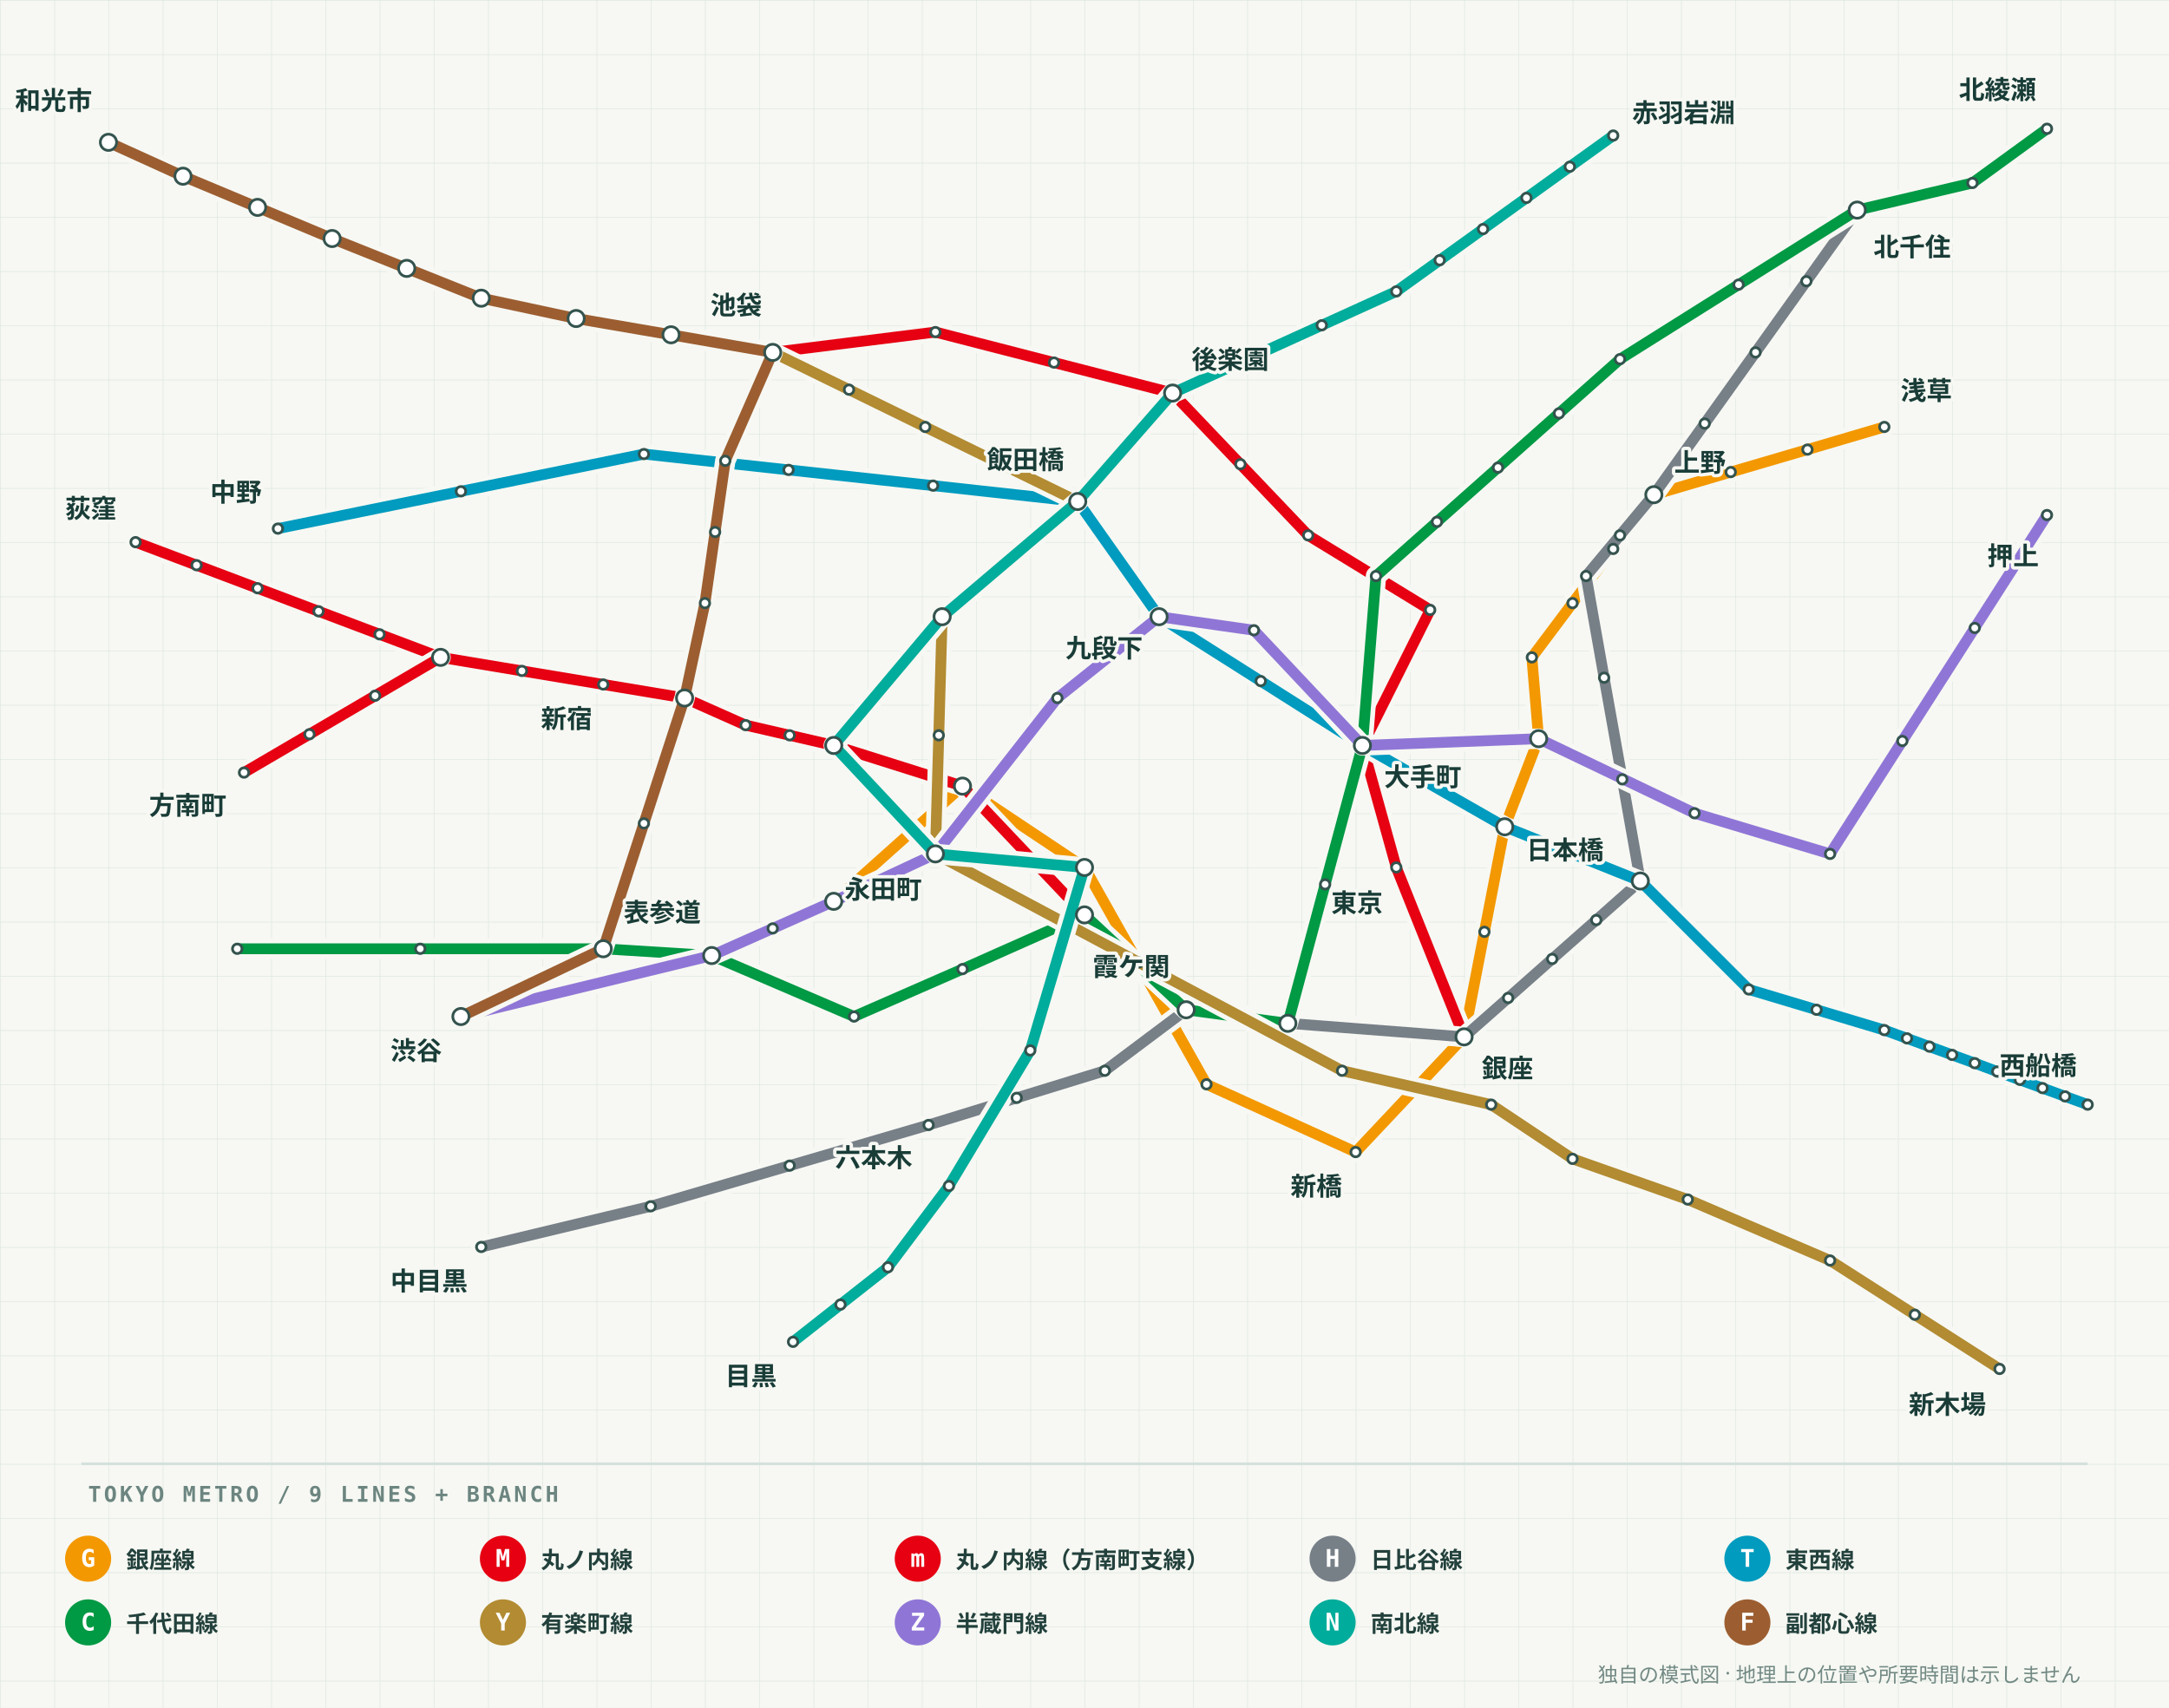
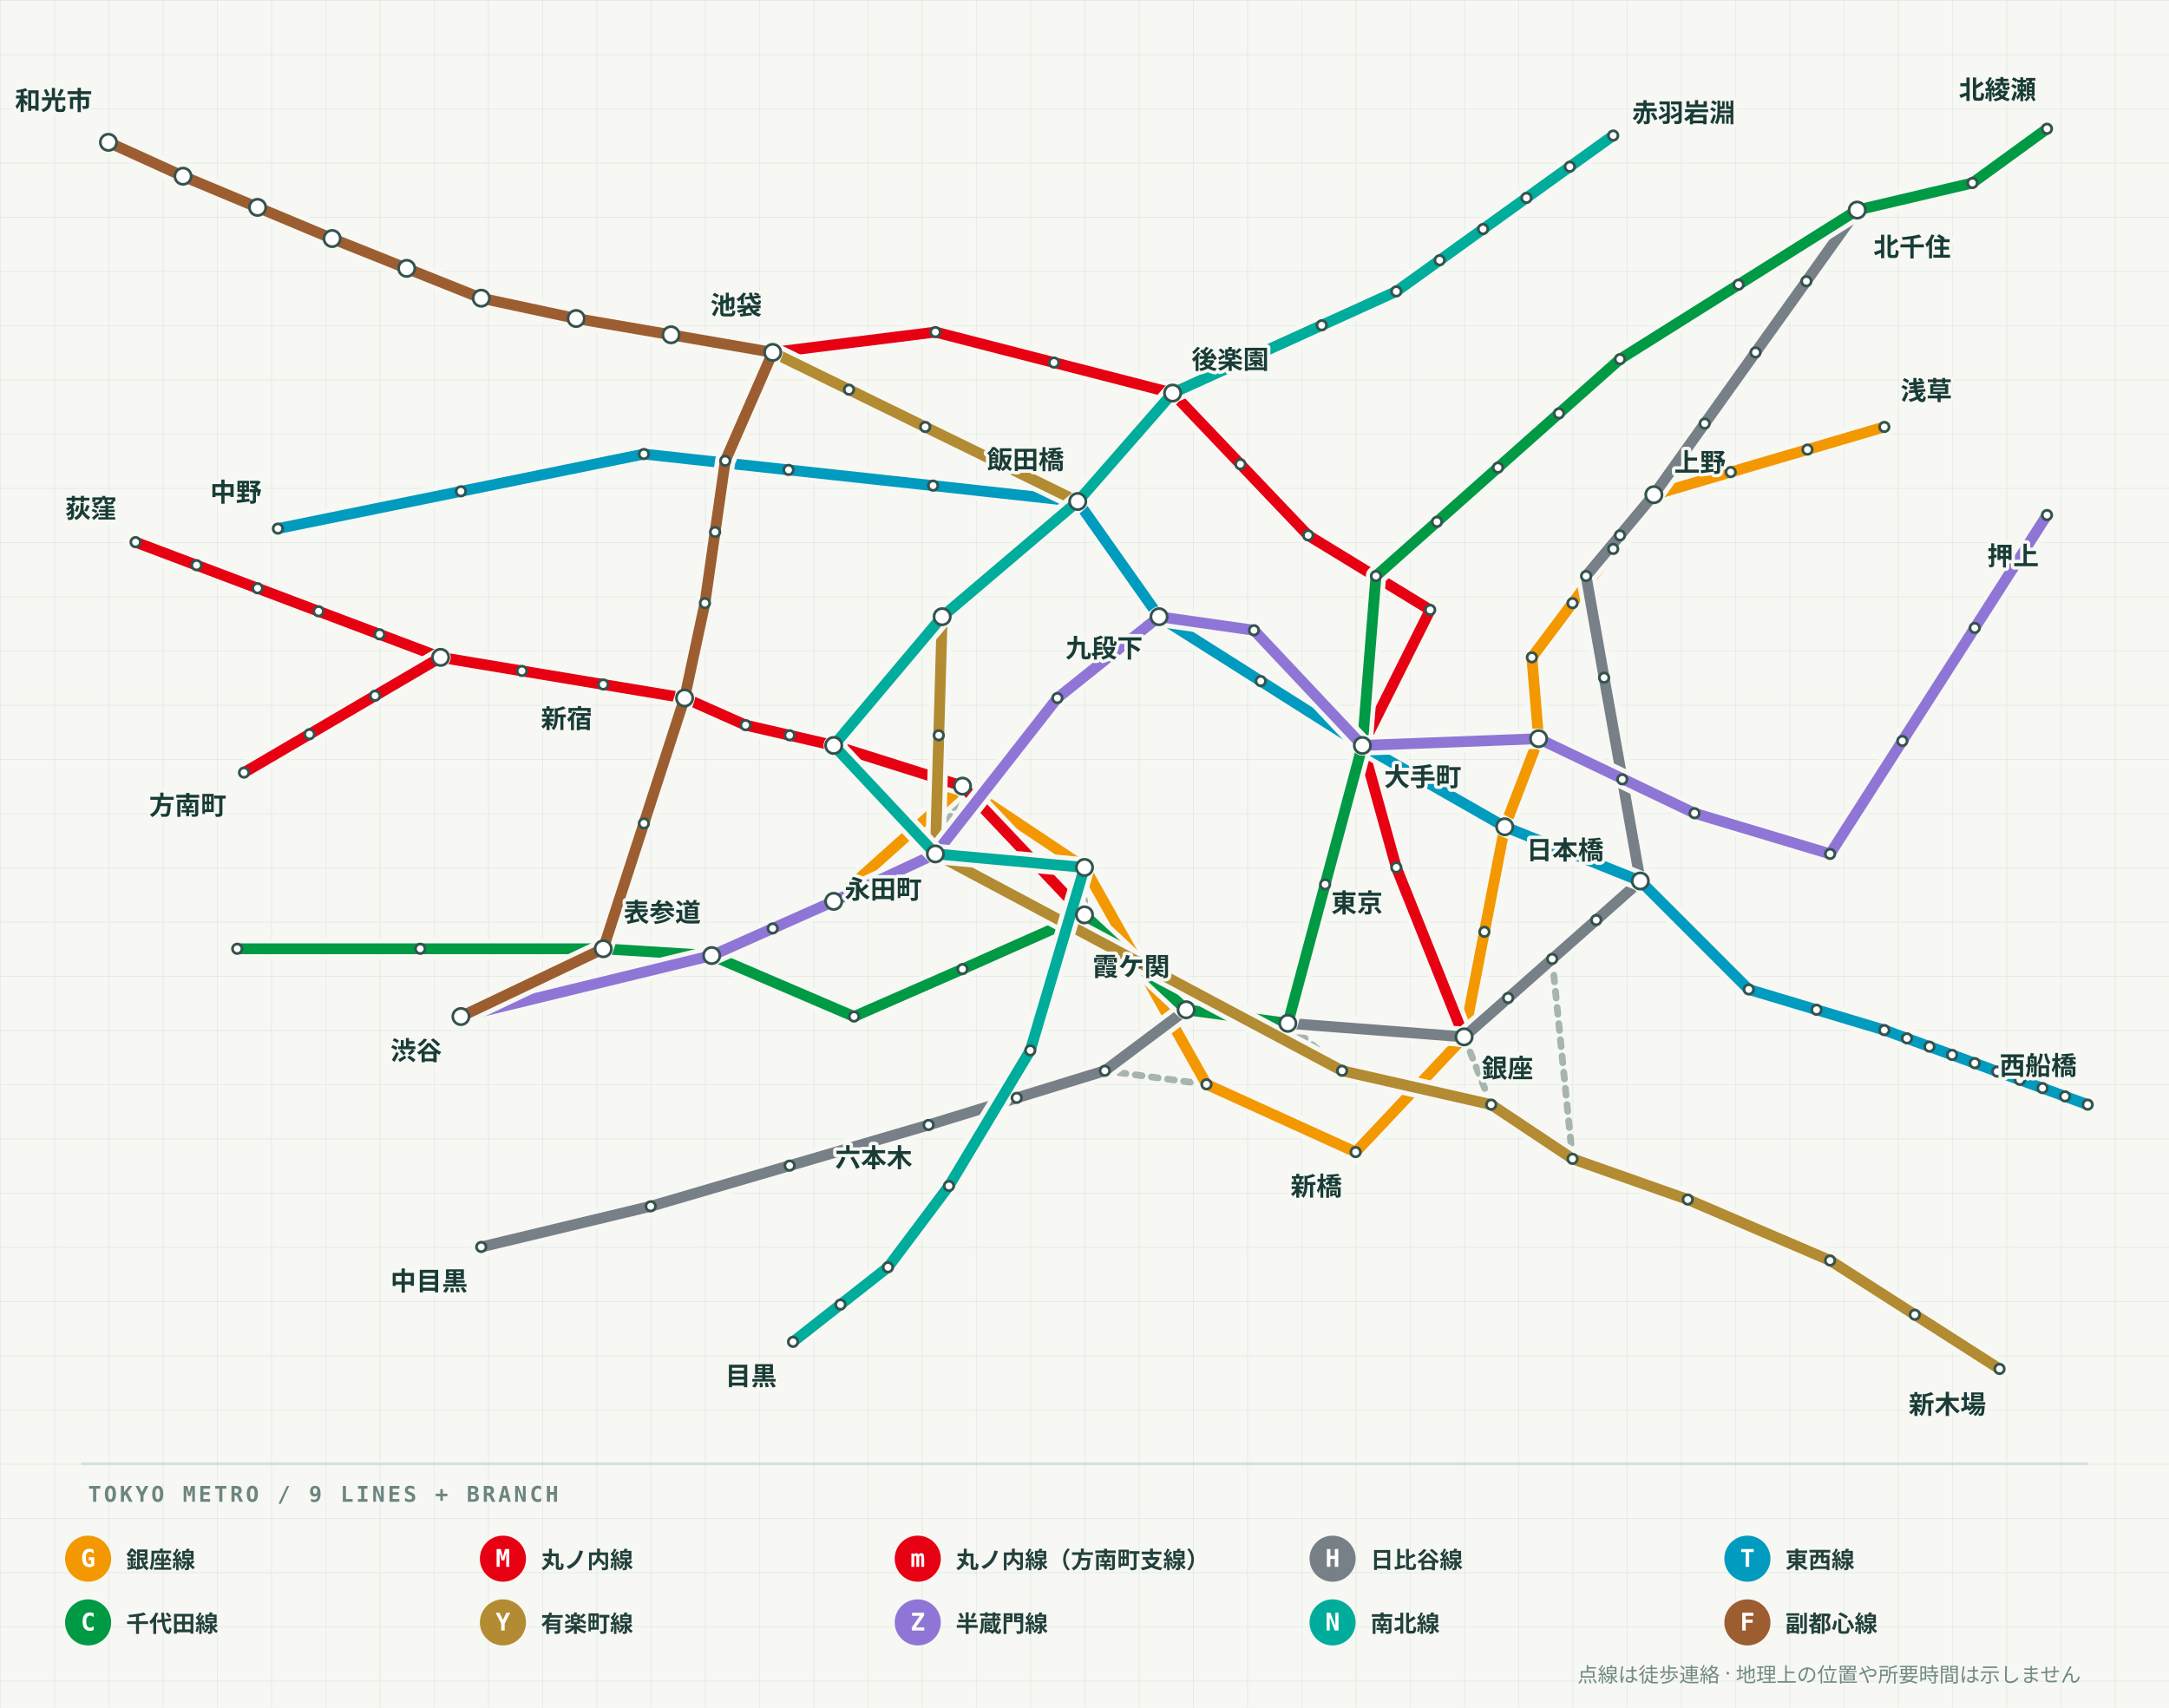
<svg xmlns="http://www.w3.org/2000/svg" class="network-svg" viewBox="0 0 1600 1260" role="img" aria-label="東京メトロ全9路線の独自模式図。各路線の駅順と主な接続駅を示します">
  <style>
.network-route{fill:none;stroke-linecap:round;stroke-linejoin:round}
.route-casing{stroke:#f7f8f3;stroke-width:15}
.route-color{stroke-width:8;fill:none}
.network-station circle{fill:#fff;stroke:#34534e;stroke-width:2}
+ .transfer-walk{fill:none;stroke:#7b918c;stroke-width:5;stroke-dasharray:5 7;stroke-linecap:round;opacity:.65}
.network-label{font:700 19px sans-serif;fill:#193c37;paint-order:stroke;stroke:#f7f8f3;stroke-width:5;stroke-linejoin:round}
.network-legend .legend-heading{font:700 16px monospace;letter-spacing:2px;fill:#6c8580}
.network-legend .legend-code{font:700 18px monospace;fill:#fff}
.network-legend .legend-name{font:700 17px sans-serif;fill:#23413c}
.network-legend .legend-note{font:500 15px sans-serif;fill:#728984}
</style>
  <defs>
    <pattern id="map-grid" width="40" height="40" patternUnits="userSpaceOnUse">
      <path d="M40 0H0V40" fill="none" stroke="#dbe5e1" stroke-width=".8" />
    </pattern>
  </defs>
  <rect width="1600" height="1260" fill="#f7f8f3" />
  <rect width="1600" height="1260" fill="url(#map-grid)" />
+   <path class="transfer-walk" d="M800 640L800 675" />
+   <path class="transfer-walk" d="M710 580L690 630" />
+   <path class="transfer-walk" d="M950 755L990 790" />
+   <path class="transfer-walk" d="M1080 765L1100 815" />
+   <path class="transfer-walk" d="M1145 707.5L1160 855" />
+   <path class="transfer-walk" d="M1190 405L1195 395" />
+   <path class="transfer-walk" d="M1055 450L1015 425" />
+   <path class="transfer-walk" d="M890 800L815 790" />
  <g class="network-route" data-route="G">
    <path class="route-casing" d="M340 750 L525 705 L570 685 L615 665 L710 580 L800 640 L890 800 L1000 850 L1080 765 L1095 687.5 L1110 610 L1135 545 L1130 485 L1160 445 L1190 405 L1220 365 L1276.7 348.3 L1333.3 331.7 L1390 315" />
    <path class="route-color" d="M340 750 L525 705 L570 685 L615 665 L710 580 L800 640 L890 800 L1000 850 L1080 765 L1095 687.5 L1110 610 L1135 545 L1130 485 L1160 445 L1190 405 L1220 365 L1276.7 348.3 L1333.3 331.7 L1390 315" stroke="#f39800" />
  </g>
  <g class="network-route" data-route="M">
    <path class="route-casing" d="M100 400 L145 417 L190 434 L235 451 L280 468 L325 485 L385 495 L445 505 L505 515 L550 535 L582.5 542.5 L615 550 L710 580 L800 675 L875 745 L1080 765 L1030 640 L1005 550 L1055 450 L965 395 L915 342.5 L865 290 L777.5 267.5 L690 245 L570 260" />
    <path class="route-color" d="M100 400 L145 417 L190 434 L235 451 L280 468 L325 485 L385 495 L445 505 L505 515 L550 535 L582.5 542.5 L615 550 L710 580 L800 675 L875 745 L1080 765 L1030 640 L1005 550 L1055 450 L965 395 L915 342.5 L865 290 L777.5 267.5 L690 245 L570 260" stroke="#e60012" />
  </g>
  <g class="network-route" data-route="Mb">
    <path class="route-casing" d="M180 570 L228.3 541.7 L276.7 513.3 L325 485" />
    <path class="route-color" d="M180 570 L228.3 541.7 L276.7 513.3 L325 485" stroke="#e60012" />
  </g>
  <g class="network-route" data-route="H">
    <path class="route-casing" d="M355 920 L480 890 L582.5 860 L685 830 L750 810 L815 790 L875 745 L950 755 L1080 765 L1112.5 736.3 L1145 707.5 L1177.5 678.8 L1210 650 L1196.7 575 L1183.3 500 L1170 425 L1195 395 L1220 365 L1257.5 312.5 L1295 260 L1332.5 207.5 L1370 155" />
    <path class="route-color" d="M355 920 L480 890 L582.5 860 L685 830 L750 810 L815 790 L875 745 L950 755 L1080 765 L1112.5 736.3 L1145 707.5 L1177.5 678.8 L1210 650 L1196.7 575 L1183.3 500 L1170 425 L1195 395 L1220 365 L1257.5 312.5 L1295 260 L1332.5 207.5 L1370 155" stroke="#777f87" />
  </g>
  <g class="network-route" data-route="T">
    <path class="route-casing" d="M205 390 L340 362.5 L475 335 L581.7 346.7 L688.3 358.3 L795 370 L855 455 L930 502.5 L1005 550 L1110 610 L1210 650 L1290 730 L1340 745 L1390 760 L1406.7 766.1 L1423.3 772.2 L1440 778.3 L1456.7 784.4 L1473.3 790.6 L1490 796.7 L1506.7 802.8 L1523.3 808.9 L1540 815" />
    <path class="route-color" d="M205 390 L340 362.5 L475 335 L581.7 346.7 L688.3 358.3 L795 370 L855 455 L930 502.5 L1005 550 L1110 610 L1210 650 L1290 730 L1340 745 L1390 760 L1406.7 766.1 L1423.3 772.2 L1440 778.3 L1456.7 784.4 L1473.3 790.6 L1490 796.7 L1506.7 802.8 L1523.3 808.9 L1540 815" stroke="#009bbf" />
  </g>
  <g class="network-route" data-route="C">
    <path class="route-casing" d="M175 700 L310 700 L445 700 L525 705 L630 750 L710 715 L800 675 L875 745 L950 755 L977.5 652.5 L1005 550 L1015 425 L1060 385 L1105 345 L1150 305 L1195 265 L1282.5 210 L1370 155 L1455 135 L1510 95" />
    <path class="route-color" d="M175 700 L310 700 L445 700 L525 705 L630 750 L710 715 L800 675 L875 745 L950 755 L977.5 652.5 L1005 550 L1015 425 L1060 385 L1105 345 L1150 305 L1195 265 L1282.5 210 L1370 155 L1455 135 L1510 95" stroke="#009944" />
  </g>
  <g class="network-route" data-route="Y">
    <path class="route-casing" d="M80 105 L135 130 L190 153 L245 176 L300 198 L355 220 L425 235 L495 247 L570 260 L626.3 287.5 L682.5 315 L738.8 342.5 L795 370 L695 455 L692.5 542.5 L690 630 L840 710 L990 790 L1100 815 L1160 855 L1245 885 L1350 930 L1412.5 970 L1475 1010" />
    <path class="route-color" d="M80 105 L135 130 L190 153 L245 176 L300 198 L355 220 L425 235 L495 247 L570 260 L626.3 287.5 L682.5 315 L738.8 342.5 L795 370 L695 455 L692.5 542.5 L690 630 L840 710 L990 790 L1100 815 L1160 855 L1245 885 L1350 930 L1412.5 970 L1475 1010" stroke="#b28b32" />
  </g>
  <g class="network-route" data-route="Z">
    <path class="route-casing" d="M340 750 L525 705 L615 665 L690 630 L780 515 L855 455 L925 465 L1005 550 L1135 545 L1250 600 L1350 630 L1403.3 546.7 L1456.7 463.3 L1510 380" />
    <path class="route-color" d="M340 750 L525 705 L615 665 L690 630 L780 515 L855 455 L925 465 L1005 550 L1135 545 L1250 600 L1350 630 L1403.3 546.7 L1456.7 463.3 L1510 380" stroke="#8f76d6" />
  </g>
  <g class="network-route" data-route="N">
    <path class="route-casing" d="M585 990 L620 962.5 L655 935 L700 875 L760 775 L800 640 L690 630 L615 550 L695 455 L795 370 L865 290 L920 265 L975 240 L1030 215 L1062 192 L1094 169 L1126 146 L1158 123 L1190 100" />
    <path class="route-color" d="M585 990 L620 962.5 L655 935 L700 875 L760 775 L800 640 L690 630 L615 550 L695 455 L795 370 L865 290 L920 265 L975 240 L1030 215 L1062 192 L1094 169 L1126 146 L1158 123 L1190 100" stroke="#00ac9b" />
  </g>
  <g class="network-route" data-route="F">
    <path class="route-casing" d="M80 105 L135 130 L190 153 L245 176 L300 198 L355 220 L425 235 L495 247 L570 260 L535 340 L527.5 392.5 L520 445 L505 515 L475 607.5 L445 700 L340 750" />
    <path class="route-color" d="M80 105 L135 130 L190 153 L245 176 L300 198 L355 220 L425 235 L495 247 L570 260 L535 340 L527.5 392.5 L520 445 L505 515 L475 607.5 L445 700 L340 750" stroke="#9c5e31" />
  </g>
  <g class="network-station" transform="translate(340 750)">
    <circle r="6" />
  </g>
  <g class="network-station" transform="translate(525 705)">
    <circle r="6" />
  </g>
  <g class="network-station" transform="translate(570 685)">
    <circle r="3.5" />
  </g>
  <g class="network-station" transform="translate(615 665)">
    <circle r="6" />
  </g>
  <g class="network-station" transform="translate(710 580)">
    <circle r="6" />
  </g>
  <g class="network-station" transform="translate(800 640)">
    <circle r="6" />
  </g>
  <g class="network-station" transform="translate(890 800)">
    <circle r="3.5" />
  </g>
  <g class="network-station" transform="translate(1000 850)">
    <circle r="3.5" />
  </g>
  <g class="network-station" transform="translate(1080 765)">
    <circle r="6" />
  </g>
  <g class="network-station" transform="translate(1095 687.5)">
    <circle r="3.5" />
  </g>
  <g class="network-station" transform="translate(1110 610)">
    <circle r="6" />
  </g>
  <g class="network-station" transform="translate(1135 545)">
    <circle r="6" />
  </g>
  <g class="network-station" transform="translate(1130 485)">
    <circle r="3.5" />
  </g>
  <g class="network-station" transform="translate(1160 445)">
    <circle r="3.5" />
  </g>
  <g class="network-station" transform="translate(1190 405)">
    <circle r="3.5" />
  </g>
  <g class="network-station" transform="translate(1220 365)">
    <circle r="6" />
  </g>
  <g class="network-station" transform="translate(1276.7 348.3)">
    <circle r="3.5" />
  </g>
  <g class="network-station" transform="translate(1333.3 331.7)">
    <circle r="3.5" />
  </g>
  <g class="network-station" transform="translate(1390 315)">
    <circle r="3.5" />
  </g>
  <g class="network-station" transform="translate(100 400)">
    <circle r="3.5" />
  </g>
  <g class="network-station" transform="translate(145 417)">
    <circle r="3.5" />
  </g>
  <g class="network-station" transform="translate(190 434)">
    <circle r="3.5" />
  </g>
  <g class="network-station" transform="translate(235 451)">
    <circle r="3.5" />
  </g>
  <g class="network-station" transform="translate(280 468)">
    <circle r="3.5" />
  </g>
  <g class="network-station" transform="translate(325 485)">
    <circle r="6" />
  </g>
  <g class="network-station" transform="translate(385 495)">
    <circle r="3.5" />
  </g>
  <g class="network-station" transform="translate(445 505)">
    <circle r="3.5" />
  </g>
  <g class="network-station" transform="translate(505 515)">
    <circle r="6" />
  </g>
  <g class="network-station" transform="translate(550 535)">
    <circle r="3.5" />
  </g>
  <g class="network-station" transform="translate(582.5 542.5)">
    <circle r="3.5" />
  </g>
  <g class="network-station" transform="translate(615 550)">
    <circle r="6" />
  </g>
  <g class="network-station" transform="translate(800 675)">
    <circle r="6" />
  </g>
  <g class="network-station" transform="translate(875 745)">
    <circle r="6" />
  </g>
  <g class="network-station" transform="translate(1030 640)">
    <circle r="3.5" />
  </g>
  <g class="network-station" transform="translate(1005 550)">
    <circle r="6" />
  </g>
  <g class="network-station" transform="translate(1055 450)">
    <circle r="3.5" />
  </g>
  <g class="network-station" transform="translate(965 395)">
    <circle r="3.5" />
  </g>
  <g class="network-station" transform="translate(915 342.5)">
    <circle r="3.5" />
  </g>
  <g class="network-station" transform="translate(865 290)">
    <circle r="6" />
  </g>
  <g class="network-station" transform="translate(777.5 267.5)">
    <circle r="3.5" />
  </g>
  <g class="network-station" transform="translate(690 245)">
    <circle r="3.5" />
  </g>
  <g class="network-station" transform="translate(570 260)">
    <circle r="6" />
  </g>
  <g class="network-station" transform="translate(180 570)">
    <circle r="3.5" />
  </g>
  <g class="network-station" transform="translate(228.3 541.7)">
    <circle r="3.5" />
  </g>
  <g class="network-station" transform="translate(276.7 513.3)">
    <circle r="3.5" />
  </g>
  <g class="network-station" transform="translate(355 920)">
    <circle r="3.5" />
  </g>
  <g class="network-station" transform="translate(480 890)">
    <circle r="3.5" />
  </g>
  <g class="network-station" transform="translate(582.5 860)">
    <circle r="3.5" />
  </g>
  <g class="network-station" transform="translate(685 830)">
    <circle r="3.5" />
  </g>
  <g class="network-station" transform="translate(750 810)">
    <circle r="3.5" />
  </g>
  <g class="network-station" transform="translate(815 790)">
    <circle r="3.5" />
  </g>
  <g class="network-station" transform="translate(950 755)">
    <circle r="6" />
  </g>
  <g class="network-station" transform="translate(1112.5 736.3)">
    <circle r="3.5" />
  </g>
  <g class="network-station" transform="translate(1145 707.5)">
    <circle r="3.5" />
  </g>
  <g class="network-station" transform="translate(1177.5 678.8)">
    <circle r="3.5" />
  </g>
  <g class="network-station" transform="translate(1210 650)">
    <circle r="6" />
  </g>
  <g class="network-station" transform="translate(1196.7 575)">
    <circle r="3.5" />
  </g>
  <g class="network-station" transform="translate(1183.3 500)">
    <circle r="3.5" />
  </g>
  <g class="network-station" transform="translate(1170 425)">
    <circle r="3.5" />
  </g>
  <g class="network-station" transform="translate(1195 395)">
    <circle r="3.5" />
  </g>
  <g class="network-station" transform="translate(1257.5 312.5)">
    <circle r="3.5" />
  </g>
  <g class="network-station" transform="translate(1295 260)">
    <circle r="3.5" />
  </g>
  <g class="network-station" transform="translate(1332.5 207.5)">
    <circle r="3.5" />
  </g>
  <g class="network-station" transform="translate(1370 155)">
    <circle r="6" />
  </g>
  <g class="network-station" transform="translate(205 390)">
    <circle r="3.5" />
  </g>
  <g class="network-station" transform="translate(340 362.5)">
    <circle r="3.5" />
  </g>
  <g class="network-station" transform="translate(475 335)">
    <circle r="3.5" />
  </g>
  <g class="network-station" transform="translate(581.7 346.7)">
    <circle r="3.5" />
  </g>
  <g class="network-station" transform="translate(688.3 358.3)">
    <circle r="3.5" />
  </g>
  <g class="network-station" transform="translate(795 370)">
    <circle r="6" />
  </g>
  <g class="network-station" transform="translate(855 455)">
    <circle r="6" />
  </g>
  <g class="network-station" transform="translate(930 502.5)">
    <circle r="3.5" />
  </g>
  <g class="network-station" transform="translate(1290 730)">
    <circle r="3.5" />
  </g>
  <g class="network-station" transform="translate(1340 745)">
    <circle r="3.5" />
  </g>
  <g class="network-station" transform="translate(1390 760)">
    <circle r="3.5" />
  </g>
  <g class="network-station" transform="translate(1406.7 766.1)">
    <circle r="3.5" />
  </g>
  <g class="network-station" transform="translate(1423.3 772.2)">
    <circle r="3.5" />
  </g>
  <g class="network-station" transform="translate(1440 778.3)">
    <circle r="3.5" />
  </g>
  <g class="network-station" transform="translate(1456.7 784.4)">
    <circle r="3.5" />
  </g>
  <g class="network-station" transform="translate(1473.3 790.6)">
    <circle r="3.5" />
  </g>
  <g class="network-station" transform="translate(1490 796.7)">
    <circle r="3.5" />
  </g>
  <g class="network-station" transform="translate(1506.7 802.8)">
    <circle r="3.5" />
  </g>
  <g class="network-station" transform="translate(1523.3 808.9)">
    <circle r="3.5" />
  </g>
  <g class="network-station" transform="translate(1540 815)">
    <circle r="3.5" />
  </g>
  <g class="network-station" transform="translate(175 700)">
    <circle r="3.5" />
  </g>
  <g class="network-station" transform="translate(310 700)">
    <circle r="3.5" />
  </g>
  <g class="network-station" transform="translate(445 700)">
    <circle r="6" />
  </g>
  <g class="network-station" transform="translate(630 750)">
    <circle r="3.5" />
  </g>
  <g class="network-station" transform="translate(710 715)">
    <circle r="3.5" />
  </g>
  <g class="network-station" transform="translate(977.5 652.5)">
    <circle r="3.5" />
  </g>
  <g class="network-station" transform="translate(1015 425)">
    <circle r="3.5" />
  </g>
  <g class="network-station" transform="translate(1060 385)">
    <circle r="3.5" />
  </g>
  <g class="network-station" transform="translate(1105 345)">
    <circle r="3.5" />
  </g>
  <g class="network-station" transform="translate(1150 305)">
    <circle r="3.5" />
  </g>
  <g class="network-station" transform="translate(1195 265)">
    <circle r="3.5" />
  </g>
  <g class="network-station" transform="translate(1282.5 210)">
    <circle r="3.5" />
  </g>
  <g class="network-station" transform="translate(1455 135)">
    <circle r="3.5" />
  </g>
  <g class="network-station" transform="translate(1510 95)">
    <circle r="3.5" />
  </g>
  <g class="network-station" transform="translate(80 105)">
    <circle r="6" />
  </g>
  <g class="network-station" transform="translate(135 130)">
    <circle r="6" />
  </g>
  <g class="network-station" transform="translate(190 153)">
    <circle r="6" />
  </g>
  <g class="network-station" transform="translate(245 176)">
    <circle r="6" />
  </g>
  <g class="network-station" transform="translate(300 198)">
    <circle r="6" />
  </g>
  <g class="network-station" transform="translate(355 220)">
    <circle r="6" />
  </g>
  <g class="network-station" transform="translate(425 235)">
    <circle r="6" />
  </g>
  <g class="network-station" transform="translate(495 247)">
    <circle r="6" />
  </g>
  <g class="network-station" transform="translate(626.3 287.5)">
    <circle r="3.5" />
  </g>
  <g class="network-station" transform="translate(682.5 315)">
    <circle r="3.5" />
  </g>
  <g class="network-station" transform="translate(738.8 342.5)">
    <circle r="3.5" />
  </g>
  <g class="network-station" transform="translate(695 455)">
    <circle r="6" />
  </g>
  <g class="network-station" transform="translate(692.5 542.5)">
    <circle r="3.5" />
  </g>
  <g class="network-station" transform="translate(690 630)">
    <circle r="6" />
  </g>
  <g class="network-station" transform="translate(840 710)">
    <circle r="3.5" />
  </g>
  <g class="network-station" transform="translate(990 790)">
    <circle r="3.5" />
  </g>
  <g class="network-station" transform="translate(1100 815)">
    <circle r="3.5" />
  </g>
  <g class="network-station" transform="translate(1160 855)">
    <circle r="3.5" />
  </g>
  <g class="network-station" transform="translate(1245 885)">
    <circle r="3.5" />
  </g>
  <g class="network-station" transform="translate(1350 930)">
    <circle r="3.5" />
  </g>
  <g class="network-station" transform="translate(1412.5 970)">
    <circle r="3.5" />
  </g>
  <g class="network-station" transform="translate(1475 1010)">
    <circle r="3.5" />
  </g>
  <g class="network-station" transform="translate(780 515)">
    <circle r="3.5" />
  </g>
  <g class="network-station" transform="translate(925 465)">
    <circle r="3.5" />
  </g>
  <g class="network-station" transform="translate(1250 600)">
    <circle r="3.5" />
  </g>
  <g class="network-station" transform="translate(1350 630)">
    <circle r="3.5" />
  </g>
  <g class="network-station" transform="translate(1403.3 546.7)">
    <circle r="3.5" />
  </g>
  <g class="network-station" transform="translate(1456.7 463.3)">
    <circle r="3.5" />
  </g>
  <g class="network-station" transform="translate(1510 380)">
    <circle r="3.5" />
  </g>
  <g class="network-station" transform="translate(585 990)">
    <circle r="3.5" />
  </g>
  <g class="network-station" transform="translate(620 962.5)">
    <circle r="3.5" />
  </g>
  <g class="network-station" transform="translate(655 935)">
    <circle r="3.5" />
  </g>
  <g class="network-station" transform="translate(700 875)">
    <circle r="3.5" />
  </g>
  <g class="network-station" transform="translate(760 775)">
    <circle r="3.5" />
  </g>
  <g class="network-station" transform="translate(920 265)">
    <circle r="3.5" />
  </g>
  <g class="network-station" transform="translate(975 240)">
    <circle r="3.5" />
  </g>
  <g class="network-station" transform="translate(1030 215)">
    <circle r="3.5" />
  </g>
  <g class="network-station" transform="translate(1062 192)">
    <circle r="3.5" />
  </g>
  <g class="network-station" transform="translate(1094 169)">
    <circle r="3.5" />
  </g>
  <g class="network-station" transform="translate(1126 146)">
    <circle r="3.5" />
  </g>
  <g class="network-station" transform="translate(1158 123)">
    <circle r="3.5" />
  </g>
  <g class="network-station" transform="translate(1190 100)">
    <circle r="3.5" />
  </g>
  <g class="network-station" transform="translate(535 340)">
    <circle r="3.5" />
  </g>
  <g class="network-station" transform="translate(527.5 392.5)">
    <circle r="3.5" />
  </g>
  <g class="network-station" transform="translate(520 445)">
    <circle r="3.5" />
  </g>
  <g class="network-station" transform="translate(475 607.5)">
    <circle r="3.5" />
  </g>
  <text class="network-label" x="68" y="81" text-anchor="end">和光市</text>
  <text class="network-label" x="86" y="382" text-anchor="end">荻窪</text>
  <text class="network-label" x="193" y="370" text-anchor="end">中野</text>
  <text class="network-label" x="167" y="601" text-anchor="end">方南町</text>
  <text class="network-label" x="562" y="232" text-anchor="end">池袋</text>
  <text class="network-label" x="437" y="537" text-anchor="end">新宿</text>
  <text class="network-label" x="326" y="782" text-anchor="end">渋谷</text>
  <text class="network-label" x="517" y="680" text-anchor="end">表参道</text>
  <text class="network-label" x="673" y="861" text-anchor="end">六本木</text>
  <text class="network-label" x="573" y="1022" text-anchor="end">目黒</text>
  <text class="network-label" x="345" y="952" text-anchor="end">中目黒</text>
  <text class="network-label" x="680" y="663" text-anchor="end">永田町</text>
  <text class="network-label" x="785" y="346" text-anchor="end">飯田橋</text>
  <text class="network-label" x="879" y="272" text-anchor="start">後楽園</text>
  <text class="network-label" x="843" y="485" text-anchor="end">九段下</text>
  <text class="network-label" x="1021" y="580" text-anchor="start">大手町</text>
  <text class="network-label" x="1020" y="673" text-anchor="end">東京</text>
  <text class="network-label" x="863" y="720" text-anchor="end">霞ケ関</text>
  <text class="network-label" x="1093" y="795" text-anchor="start">銀座</text>
  <text class="network-label" x="990" y="882" text-anchor="end">新橋</text>
  <text class="network-label" x="1126" y="634" text-anchor="start">日本橋</text>
  <text class="network-label" x="1235" y="348" text-anchor="start">上野</text>
  <text class="network-label" x="1402" y="295" text-anchor="start">浅草</text>
  <text class="network-label" x="1382" y="189" text-anchor="start">北千住</text>
  <text class="network-label" x="1502" y="73" text-anchor="end">北綾瀬</text>
  <text class="network-label" x="1204" y="90" text-anchor="start">赤羽岩淵</text>
  <text class="network-label" x="1504" y="417" text-anchor="end">押上</text>
  <text class="network-label" x="1532" y="793" text-anchor="end">西船橋</text>
  <text class="network-label" x="1465" y="1043" text-anchor="end">新木場</text>
  <g class="network-legend">
    <path d="M60 1080H1540" stroke="#d5e0db" stroke-width="2" />
    <text x="65" y="1108" class="legend-heading">TOKYO METRO / 9 LINES + BRANCH</text>
    <g transform="translate(65 1150)">
      <circle r="17" fill="#f39800" />
      <text text-anchor="middle" y="6" class="legend-code">G</text>
      <text x="28" y="7" class="legend-name">銀座線</text>
    </g>
    <g transform="translate(371 1150)">
      <circle r="17" fill="#e60012" />
      <text text-anchor="middle" y="6" class="legend-code">M</text>
      <text x="28" y="7" class="legend-name">丸ノ内線</text>
    </g>
    <g transform="translate(677 1150)">
      <circle r="17" fill="#e60012" />
      <text text-anchor="middle" y="6" class="legend-code">m</text>
      <text x="28" y="7" class="legend-name">丸ノ内線（方南町支線）</text>
    </g>
    <g transform="translate(983 1150)">
      <circle r="17" fill="#777f87" />
      <text text-anchor="middle" y="6" class="legend-code">H</text>
      <text x="28" y="7" class="legend-name">日比谷線</text>
    </g>
    <g transform="translate(1289 1150)">
      <circle r="17" fill="#009bbf" />
      <text text-anchor="middle" y="6" class="legend-code">T</text>
      <text x="28" y="7" class="legend-name">東西線</text>
    </g>
    <g transform="translate(65 1197)">
      <circle r="17" fill="#009944" />
      <text text-anchor="middle" y="6" class="legend-code">C</text>
      <text x="28" y="7" class="legend-name">千代田線</text>
    </g>
    <g transform="translate(371 1197)">
      <circle r="17" fill="#b28b32" />
      <text text-anchor="middle" y="6" class="legend-code">Y</text>
      <text x="28" y="7" class="legend-name">有楽町線</text>
    </g>
    <g transform="translate(677 1197)">
      <circle r="17" fill="#8f76d6" />
      <text text-anchor="middle" y="6" class="legend-code">Z</text>
      <text x="28" y="7" class="legend-name">半蔵門線</text>
    </g>
    <g transform="translate(983 1197)">
      <circle r="17" fill="#00ac9b" />
      <text text-anchor="middle" y="6" class="legend-code">N</text>
      <text x="28" y="7" class="legend-name">南北線</text>
    </g>
    <g transform="translate(1289 1197)">
      <circle r="17" fill="#9c5e31" />
      <text text-anchor="middle" y="6" class="legend-code">F</text>
      <text x="28" y="7" class="legend-name">副都心線</text>
    </g>
-     <text x="1535" y="1241" text-anchor="end" class="legend-note">独自の模式図 · 地理上の位置や所要時間は示しません</text>
+     <text x="1535" y="1241" text-anchor="end" class="legend-note">点線は徒歩連絡 · 地理上の位置や所要時間は示しません</text>
  </g>
</svg>
